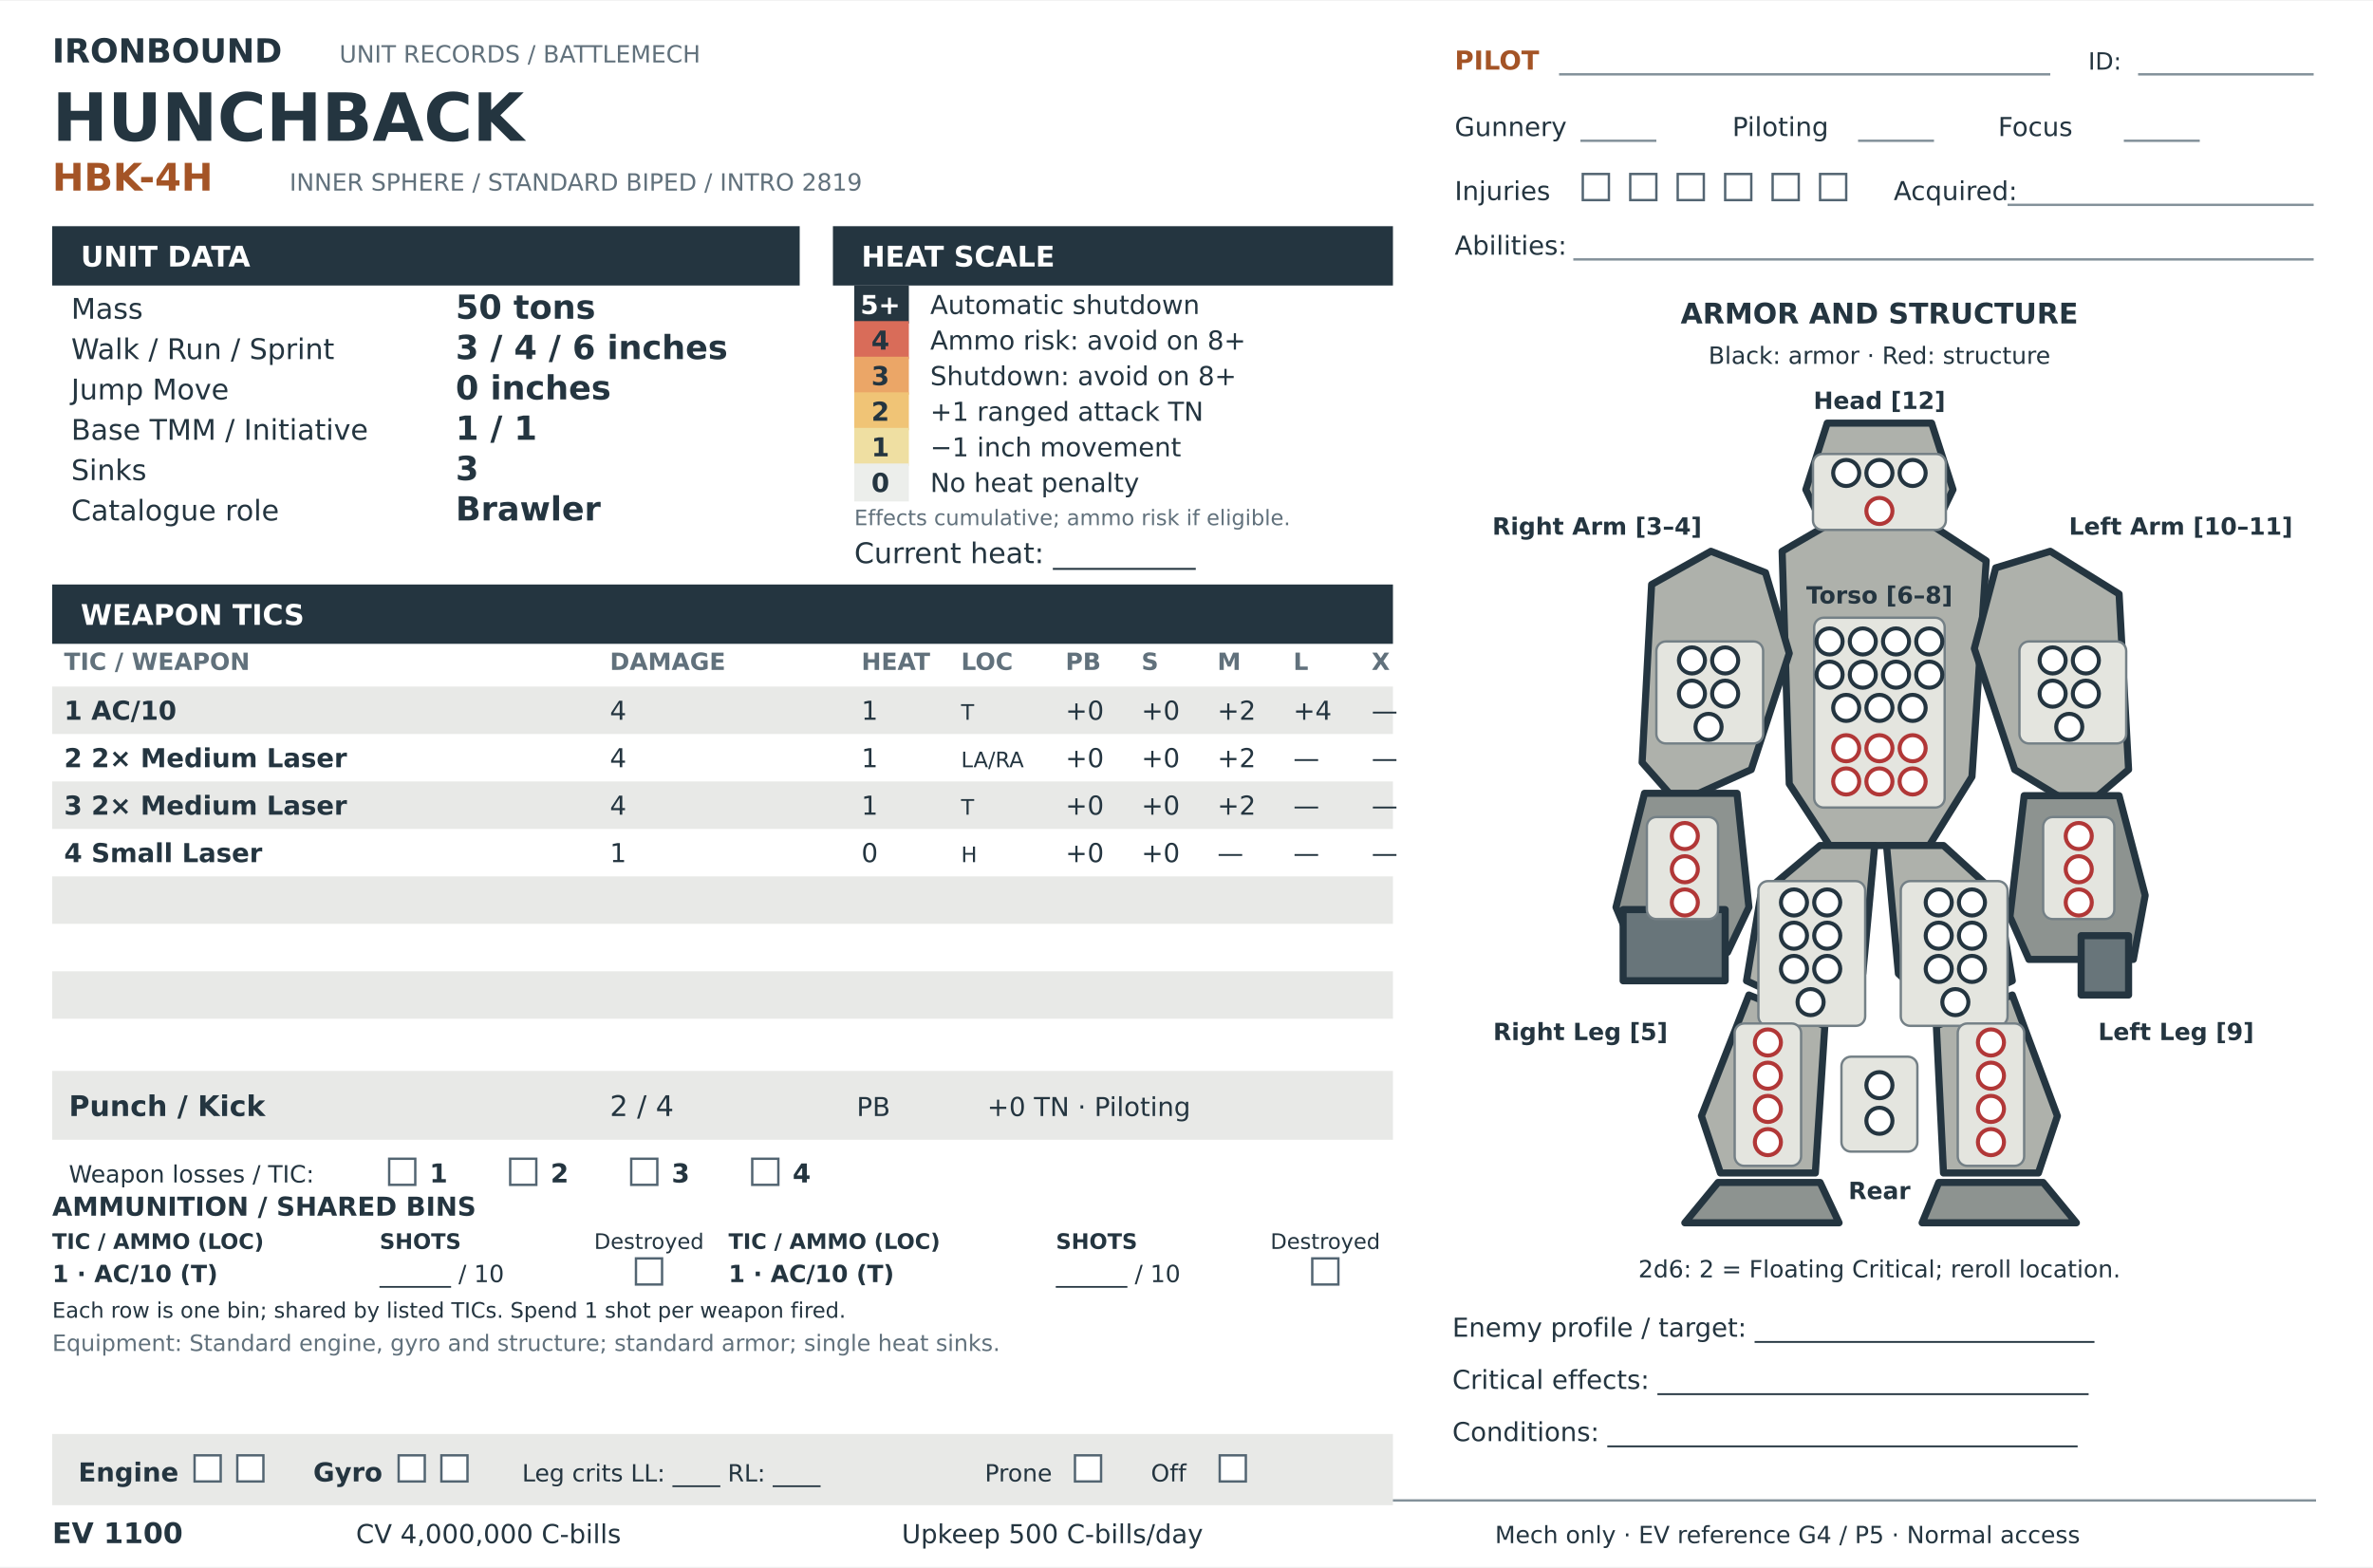
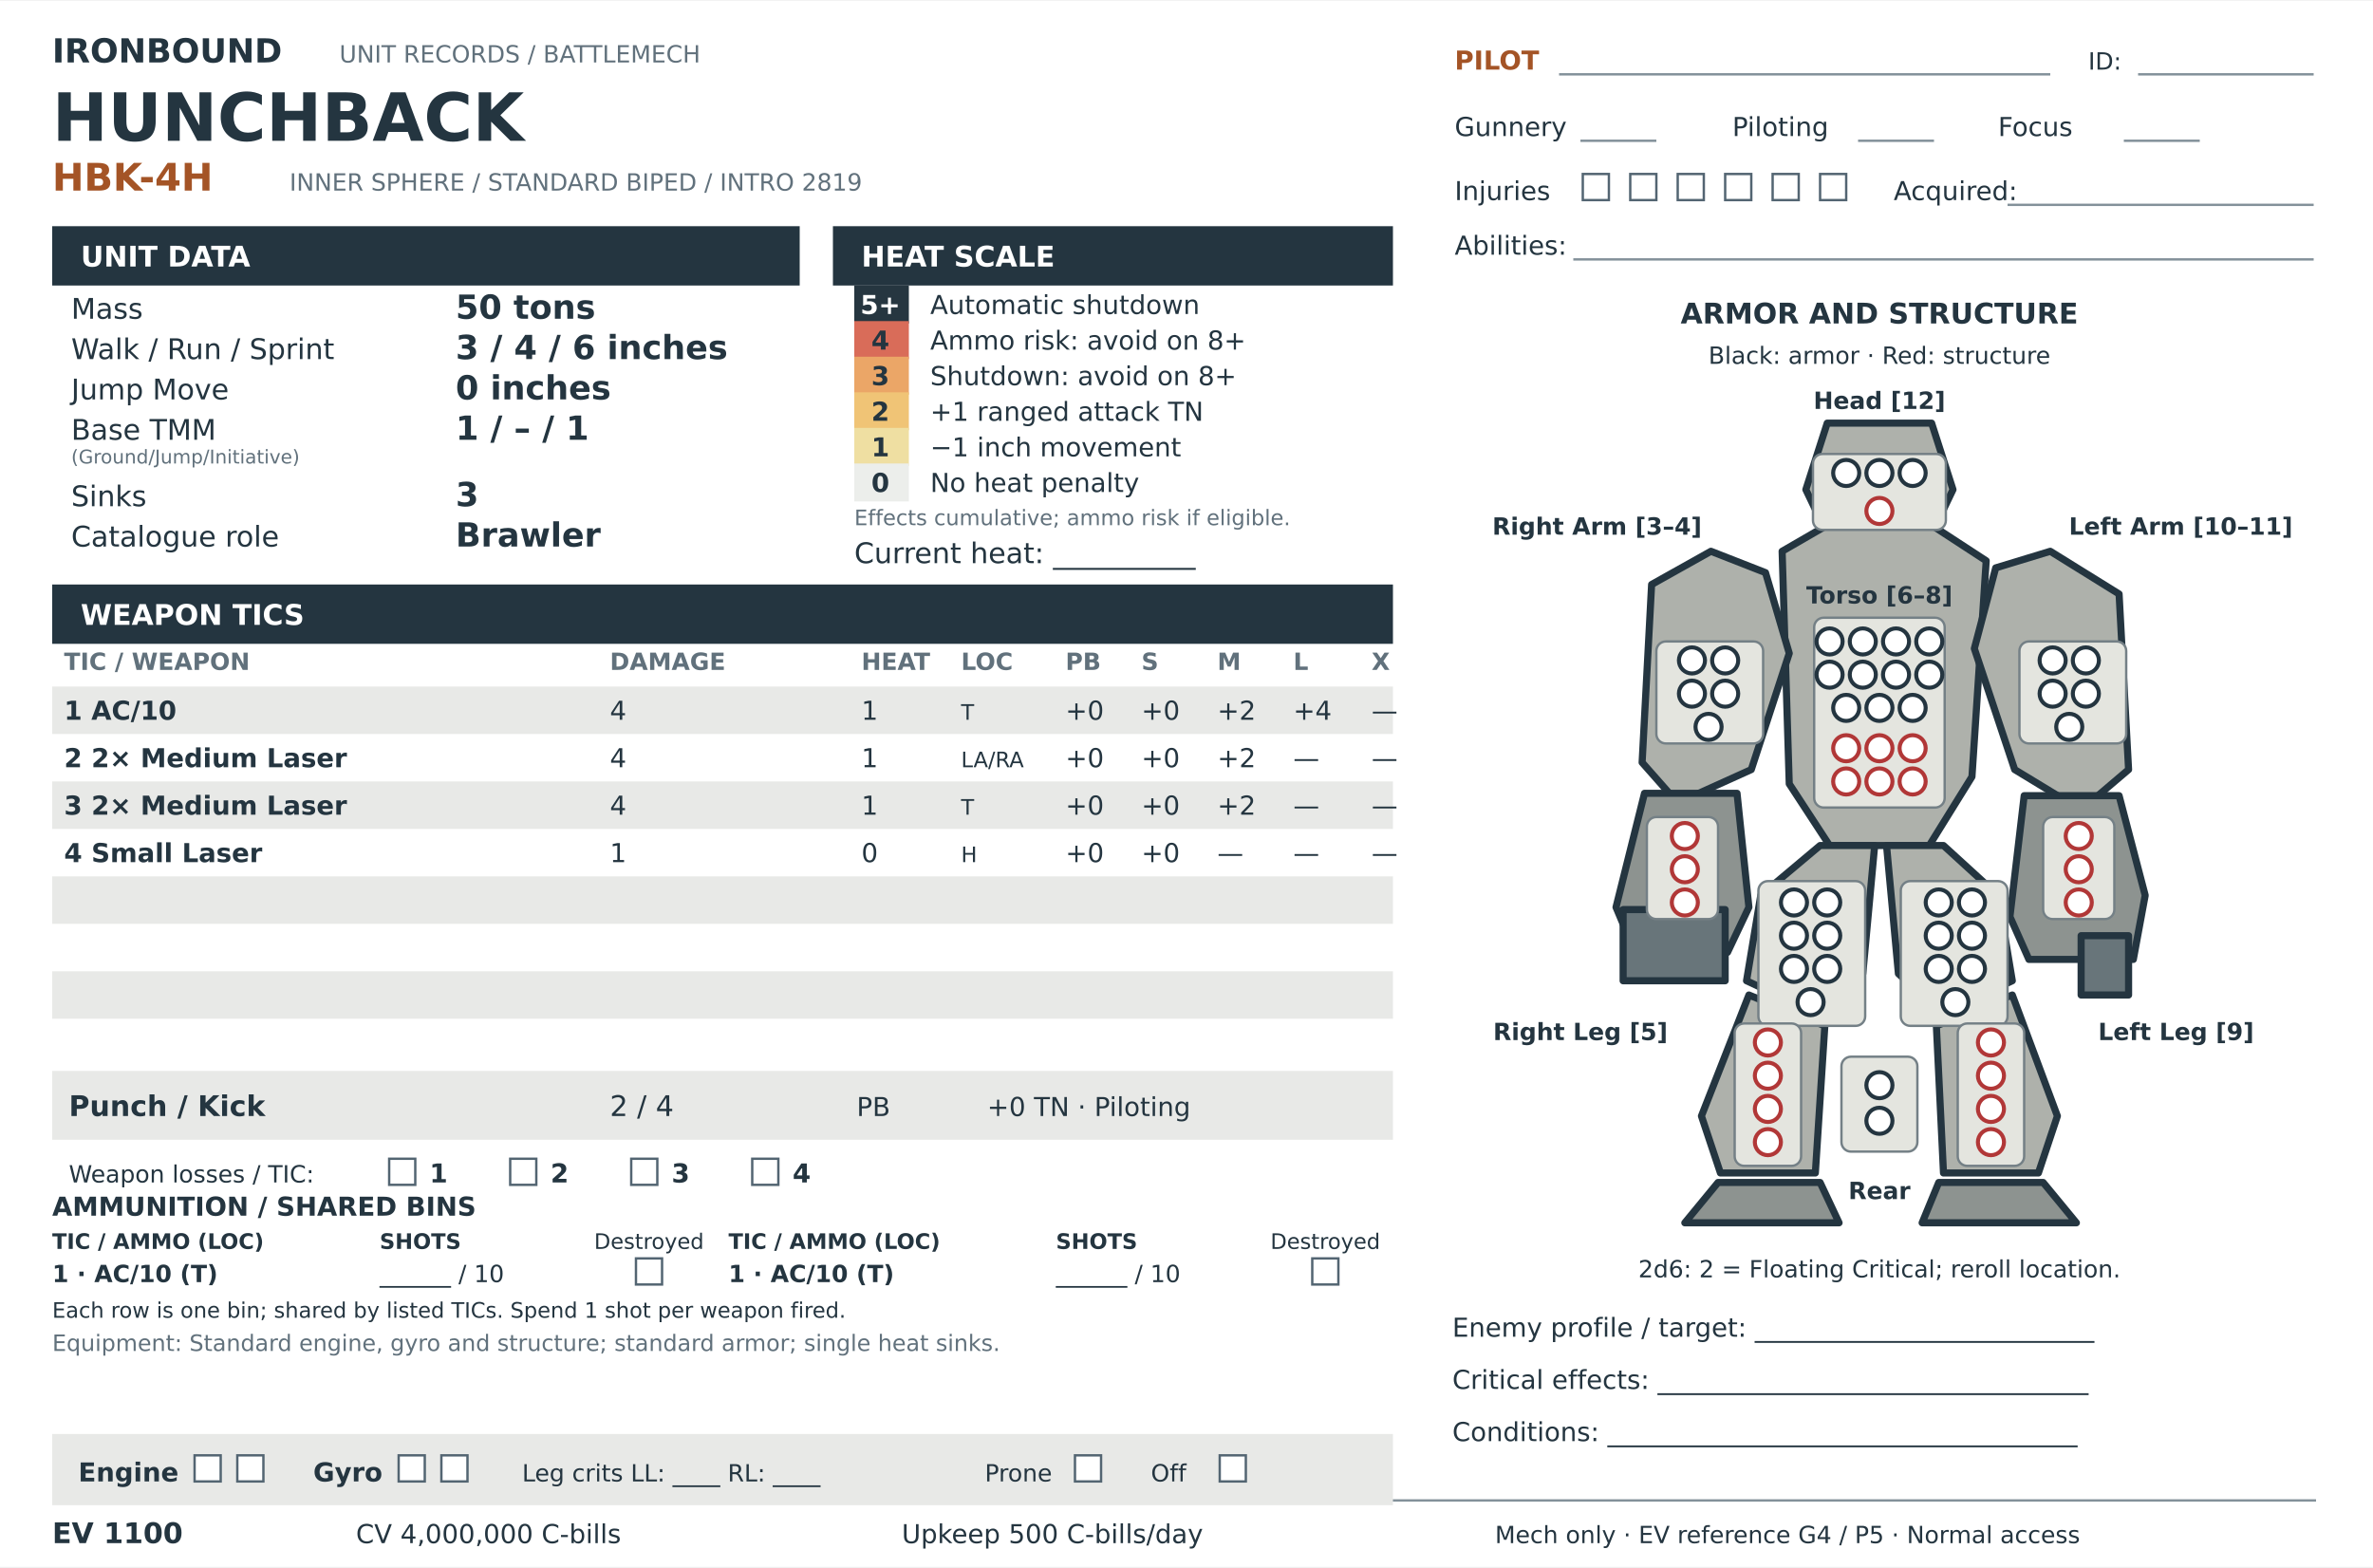
<svg xmlns="http://www.w3.org/2000/svg" width="277mm" height="183mm" viewBox="0 0 1000 660" role="img" aria-labelledby="title desc">
  <g font-family="Arial, Helvetica, sans-serif">
    <rect x="0" y="0" width="1000" height="660" rx="0" fill="#fff" stroke="none" />
    <text x="22" y="26" font-family="DejaVu Sans, Arial, sans-serif" font-size="14" font-weight="bold" fill="#243540" text-anchor="start">IRONBOUND</text>
    <text x="143" y="26" font-family="DejaVu Sans, Arial, sans-serif" font-size="10" fill="#61717c" text-anchor="start">UNIT RECORDS / BATTLEMECH</text>
    <text x="22" y="59" font-family="DejaVu Sans, Arial, sans-serif" font-size="28" font-weight="bold" fill="#243540" text-anchor="start">HUNCHBACK</text>
    <text x="22" y="80" font-family="DejaVu Sans, Arial, sans-serif" font-size="16" font-weight="bold" fill="#a45426" text-anchor="start">HBK-4H</text>
    <text x="122" y="80" font-family="DejaVu Sans, Arial, sans-serif" font-size="10" fill="#61717c" text-anchor="start">INNER SPHERE / STANDARD BIPED / INTRO 2819</text>
    <text x="613" y="29" font-family="DejaVu Sans, Arial, sans-serif" font-size="11" font-weight="bold" fill="#a45426" text-anchor="start">PILOT</text>
    <path d="M657 31H864" fill="none" stroke="#83919a" />
    <text x="880" y="29" font-family="DejaVu Sans, Arial, sans-serif" font-size="10" fill="#243540" text-anchor="start">ID:</text>
    <path d="M901 31H975" fill="none" stroke="#83919a" />
    <text x="613" y="57" font-family="DejaVu Sans, Arial, sans-serif" font-size="11" fill="#243540" text-anchor="start">Gunnery</text>
    <path d="M666 59H698" fill="none" stroke="#83919a" />
    <text x="730" y="57" font-family="DejaVu Sans, Arial, sans-serif" font-size="11" fill="#243540" text-anchor="start">Piloting</text>
    <path d="M783 59H815" fill="none" stroke="#83919a" />
    <text x="842" y="57" font-family="DejaVu Sans, Arial, sans-serif" font-size="11" fill="#243540" text-anchor="start">Focus</text>
    <path d="M895 59H927" fill="none" stroke="#83919a" />
    <text x="613" y="84" font-family="DejaVu Sans, Arial, sans-serif" font-size="11" fill="#243540" text-anchor="start">Injuries</text>
    <rect x="667" y="73" width="11" height="11" rx="0" fill="#fff" stroke="#536572" />
    <rect x="687" y="73" width="11" height="11" rx="0" fill="#fff" stroke="#536572" />
    <rect x="707" y="73" width="11" height="11" rx="0" fill="#fff" stroke="#536572" />
    <rect x="727" y="73" width="11" height="11" rx="0" fill="#fff" stroke="#536572" />
    <rect x="747" y="73" width="11" height="11" rx="0" fill="#fff" stroke="#536572" />
    <rect x="767" y="73" width="11" height="11" rx="0" fill="#fff" stroke="#536572" />
    <text x="798" y="84" font-family="DejaVu Sans, Arial, sans-serif" font-size="11" fill="#243540" text-anchor="start">Acquired:</text>
    <path d="M846 86H975" fill="none" stroke="#83919a" />
    <text x="613" y="107" font-family="DejaVu Sans, Arial, sans-serif" font-size="11" fill="#243540" text-anchor="start">Abilities:</text>
    <path d="M663 109H975" fill="none" stroke="#83919a" />
    <rect x="22" y="95" width="315" height="25" rx="0" fill="#243540" stroke="none" />
    <text x="34" y="112" font-family="DejaVu Sans, Arial, sans-serif" font-size="12" font-weight="bold" fill="#fff" text-anchor="start">UNIT DATA</text>
    <rect x="351" y="95" width="236" height="25" rx="0" fill="#243540" stroke="none" />
    <text x="363" y="112" font-family="DejaVu Sans, Arial, sans-serif" font-size="12" font-weight="bold" fill="#fff" text-anchor="start">HEAT SCALE</text>
    <text x="30" y="134" font-family="DejaVu Sans, Arial, sans-serif" font-size="12" fill="#243540" text-anchor="start">Mass</text>
    <text x="192" y="134" font-family="DejaVu Sans, Arial, sans-serif" font-size="14" font-weight="bold" fill="#243540" text-anchor="start">50 tons</text>
    <text x="30" y="151" font-family="DejaVu Sans, Arial, sans-serif" font-size="12" fill="#243540" text-anchor="start">Walk / Run / Sprint</text>
    <text x="192" y="151" font-family="DejaVu Sans, Arial, sans-serif" font-size="14" font-weight="bold" fill="#243540" text-anchor="start">3 / 4 / 6 inches</text>
    <text x="30" y="168" font-family="DejaVu Sans, Arial, sans-serif" font-size="12" fill="#243540" text-anchor="start">Jump Move</text>
    <text x="192" y="168" font-family="DejaVu Sans, Arial, sans-serif" font-size="14" font-weight="bold" fill="#243540" text-anchor="start">0 inches</text>
-     <text x="30" y="185" font-family="DejaVu Sans, Arial, sans-serif" font-size="12" fill="#243540" text-anchor="start">Base TMM / Initiative</text>
-     <text x="192" y="185" font-family="DejaVu Sans, Arial, sans-serif" font-size="14" font-weight="bold" fill="#243540" text-anchor="start">1 / 1</text>
-     <text x="30" y="202" font-family="DejaVu Sans, Arial, sans-serif" font-size="12" fill="#243540" text-anchor="start">Sinks</text>
-     <text x="192" y="202" font-family="DejaVu Sans, Arial, sans-serif" font-size="14" font-weight="bold" fill="#243540" text-anchor="start">3</text>
-     <text x="30" y="219" font-family="DejaVu Sans, Arial, sans-serif" font-size="12" fill="#243540" text-anchor="start">Catalogue role</text>
-     <text x="192" y="219" font-family="DejaVu Sans, Arial, sans-serif" font-size="14" font-weight="bold" fill="#243540" text-anchor="start">Brawler</text>
+     <text x="30" y="185" font-family="DejaVu Sans, Arial, sans-serif" font-size="12" fill="#243540" text-anchor="start">Base TMM</text>
+     <text x="30" y="195" font-family="DejaVu Sans, Arial, sans-serif" font-size="8" fill="#61717c" text-anchor="start">(Ground/Jump/Initiative)</text>
+     <text x="192" y="185" font-family="DejaVu Sans, Arial, sans-serif" font-size="14" font-weight="bold" fill="#243540" text-anchor="start">1 / – / 1</text>
+     <text x="30" y="213" font-family="DejaVu Sans, Arial, sans-serif" font-size="12" fill="#243540" text-anchor="start">Sinks</text>
+     <text x="192" y="213" font-family="DejaVu Sans, Arial, sans-serif" font-size="14" font-weight="bold" fill="#243540" text-anchor="start">3</text>
+     <text x="30" y="230" font-family="DejaVu Sans, Arial, sans-serif" font-size="12" fill="#243540" text-anchor="start">Catalogue role</text>
+     <text x="192" y="230" font-family="DejaVu Sans, Arial, sans-serif" font-size="14" font-weight="bold" fill="#243540" text-anchor="start">Brawler</text>
    <rect x="360" y="120" width="23" height="16" rx="0" fill="#263640" stroke="none" />
    <text x="371" y="132" font-family="DejaVu Sans, Arial, sans-serif" font-size="11" font-weight="bold" fill="#fff" text-anchor="middle">5+</text>
    <text x="392" y="132" font-family="DejaVu Sans, Arial, sans-serif" font-size="11" fill="#243540" text-anchor="start">Automatic shutdown</text>
    <rect x="360" y="135" width="23" height="16" rx="0" fill="#d96c59" stroke="none" />
    <text x="371" y="147" font-family="DejaVu Sans, Arial, sans-serif" font-size="11" font-weight="bold" fill="#243540" text-anchor="middle">4</text>
    <text x="392" y="147" font-family="DejaVu Sans, Arial, sans-serif" font-size="11" fill="#243540" text-anchor="start">Ammo risk: avoid on 8+</text>
    <rect x="360" y="150" width="23" height="16" rx="0" fill="#eba667" stroke="none" />
    <text x="371" y="162" font-family="DejaVu Sans, Arial, sans-serif" font-size="11" font-weight="bold" fill="#243540" text-anchor="middle">3</text>
    <text x="392" y="162" font-family="DejaVu Sans, Arial, sans-serif" font-size="11" fill="#243540" text-anchor="start">Shutdown: avoid on 8+</text>
    <rect x="360" y="165" width="23" height="16" rx="0" fill="#f0c476" stroke="none" />
    <text x="371" y="177" font-family="DejaVu Sans, Arial, sans-serif" font-size="11" font-weight="bold" fill="#243540" text-anchor="middle">2</text>
    <text x="392" y="177" font-family="DejaVu Sans, Arial, sans-serif" font-size="11" fill="#243540" text-anchor="start">+1 ranged attack TN</text>
    <rect x="360" y="180" width="23" height="16" rx="0" fill="#efdfa2" stroke="none" />
    <text x="371" y="192" font-family="DejaVu Sans, Arial, sans-serif" font-size="11" font-weight="bold" fill="#243540" text-anchor="middle">1</text>
    <text x="392" y="192" font-family="DejaVu Sans, Arial, sans-serif" font-size="11" fill="#243540" text-anchor="start">−1 inch movement</text>
    <rect x="360" y="195" width="23" height="16" rx="0" fill="#eceeeb" stroke="none" />
    <text x="371" y="207" font-family="DejaVu Sans, Arial, sans-serif" font-size="11" font-weight="bold" fill="#243540" text-anchor="middle">0</text>
    <text x="392" y="207" font-family="DejaVu Sans, Arial, sans-serif" font-size="11" fill="#243540" text-anchor="start">No heat penalty</text>
    <text x="360" y="221" font-family="DejaVu Sans, Arial, sans-serif" font-size="9" fill="#61717c" text-anchor="start">Effects cumulative; ammo risk if eligible.</text>
    <text x="360" y="237" font-family="DejaVu Sans, Arial, sans-serif" font-size="12" fill="#243540" text-anchor="start">Current heat: __________</text>
    <rect x="22" y="246" width="565" height="25" rx="0" fill="#243540" stroke="none" />
    <text x="34" y="263" font-family="DejaVu Sans, Arial, sans-serif" font-size="12" font-weight="bold" fill="#fff" text-anchor="start">WEAPON TICS</text>
    <text x="27" y="282" font-family="DejaVu Sans, Arial, sans-serif" font-size="10" font-weight="bold" fill="#61717c" text-anchor="start">TIC / WEAPON</text>
    <text x="257" y="282" font-family="DejaVu Sans, Arial, sans-serif" font-size="10" font-weight="bold" fill="#61717c" text-anchor="start">DAMAGE</text>
    <text x="363" y="282" font-family="DejaVu Sans, Arial, sans-serif" font-size="10" font-weight="bold" fill="#61717c" text-anchor="start">HEAT</text>
    <text x="405" y="282" font-family="DejaVu Sans, Arial, sans-serif" font-size="10" font-weight="bold" fill="#61717c" text-anchor="start">LOC</text>
    <text x="449" y="282" font-family="DejaVu Sans, Arial, sans-serif" font-size="10" font-weight="bold" fill="#61717c" text-anchor="start">PB</text>
    <text x="481" y="282" font-family="DejaVu Sans, Arial, sans-serif" font-size="10" font-weight="bold" fill="#61717c" text-anchor="start">S</text>
    <text x="513" y="282" font-family="DejaVu Sans, Arial, sans-serif" font-size="10" font-weight="bold" fill="#61717c" text-anchor="start">M</text>
    <text x="545" y="282" font-family="DejaVu Sans, Arial, sans-serif" font-size="10" font-weight="bold" fill="#61717c" text-anchor="start">L</text>
    <text x="578" y="282" font-family="DejaVu Sans, Arial, sans-serif" font-size="10" font-weight="bold" fill="#61717c" text-anchor="start">X</text>
    <rect x="22" y="289" width="565" height="20" rx="0" fill="#e8e9e7" stroke="none" />
    <text x="27" y="303" font-family="DejaVu Sans, Arial, sans-serif" font-size="11" font-weight="bold" fill="#243540" text-anchor="start">1  AC/10</text>
    <text x="257" y="303" font-family="DejaVu Sans, Arial, sans-serif" font-size="11" fill="#243540" text-anchor="start">4</text>
    <text x="363" y="303" font-family="DejaVu Sans, Arial, sans-serif" font-size="11" fill="#243540" text-anchor="start">1</text>
    <text x="405" y="303" font-family="DejaVu Sans, Arial, sans-serif" font-size="9" fill="#243540" text-anchor="start">T</text>
    <text x="449" y="303" font-family="DejaVu Sans, Arial, sans-serif" font-size="11" fill="#243540" text-anchor="start">+0</text>
    <text x="481" y="303" font-family="DejaVu Sans, Arial, sans-serif" font-size="11" fill="#243540" text-anchor="start">+0</text>
    <text x="513" y="303" font-family="DejaVu Sans, Arial, sans-serif" font-size="11" fill="#243540" text-anchor="start">+2</text>
    <text x="545" y="303" font-family="DejaVu Sans, Arial, sans-serif" font-size="11" fill="#243540" text-anchor="start">+4</text>
    <text x="578" y="303" font-family="DejaVu Sans, Arial, sans-serif" font-size="11" fill="#243540" text-anchor="start">—</text>
    <text x="27" y="323" font-family="DejaVu Sans, Arial, sans-serif" font-size="11" font-weight="bold" fill="#243540" text-anchor="start">2  2× Medium Laser</text>
    <text x="257" y="323" font-family="DejaVu Sans, Arial, sans-serif" font-size="11" fill="#243540" text-anchor="start">4</text>
    <text x="363" y="323" font-family="DejaVu Sans, Arial, sans-serif" font-size="11" fill="#243540" text-anchor="start">1</text>
    <text x="405" y="323" font-family="DejaVu Sans, Arial, sans-serif" font-size="9" fill="#243540" text-anchor="start">LA/RA</text>
    <text x="449" y="323" font-family="DejaVu Sans, Arial, sans-serif" font-size="11" fill="#243540" text-anchor="start">+0</text>
    <text x="481" y="323" font-family="DejaVu Sans, Arial, sans-serif" font-size="11" fill="#243540" text-anchor="start">+0</text>
    <text x="513" y="323" font-family="DejaVu Sans, Arial, sans-serif" font-size="11" fill="#243540" text-anchor="start">+2</text>
    <text x="545" y="323" font-family="DejaVu Sans, Arial, sans-serif" font-size="11" fill="#243540" text-anchor="start">—</text>
    <text x="578" y="323" font-family="DejaVu Sans, Arial, sans-serif" font-size="11" fill="#243540" text-anchor="start">—</text>
    <rect x="22" y="329" width="565" height="20" rx="0" fill="#e8e9e7" stroke="none" />
    <text x="27" y="343" font-family="DejaVu Sans, Arial, sans-serif" font-size="11" font-weight="bold" fill="#243540" text-anchor="start">3  2× Medium Laser</text>
    <text x="257" y="343" font-family="DejaVu Sans, Arial, sans-serif" font-size="11" fill="#243540" text-anchor="start">4</text>
    <text x="363" y="343" font-family="DejaVu Sans, Arial, sans-serif" font-size="11" fill="#243540" text-anchor="start">1</text>
    <text x="405" y="343" font-family="DejaVu Sans, Arial, sans-serif" font-size="9" fill="#243540" text-anchor="start">T</text>
    <text x="449" y="343" font-family="DejaVu Sans, Arial, sans-serif" font-size="11" fill="#243540" text-anchor="start">+0</text>
    <text x="481" y="343" font-family="DejaVu Sans, Arial, sans-serif" font-size="11" fill="#243540" text-anchor="start">+0</text>
    <text x="513" y="343" font-family="DejaVu Sans, Arial, sans-serif" font-size="11" fill="#243540" text-anchor="start">+2</text>
    <text x="545" y="343" font-family="DejaVu Sans, Arial, sans-serif" font-size="11" fill="#243540" text-anchor="start">—</text>
    <text x="578" y="343" font-family="DejaVu Sans, Arial, sans-serif" font-size="11" fill="#243540" text-anchor="start">—</text>
    <text x="27" y="363" font-family="DejaVu Sans, Arial, sans-serif" font-size="11" font-weight="bold" fill="#243540" text-anchor="start">4  Small Laser</text>
    <text x="257" y="363" font-family="DejaVu Sans, Arial, sans-serif" font-size="11" fill="#243540" text-anchor="start">1</text>
    <text x="363" y="363" font-family="DejaVu Sans, Arial, sans-serif" font-size="11" fill="#243540" text-anchor="start">0</text>
    <text x="405" y="363" font-family="DejaVu Sans, Arial, sans-serif" font-size="9" fill="#243540" text-anchor="start">H</text>
    <text x="449" y="363" font-family="DejaVu Sans, Arial, sans-serif" font-size="11" fill="#243540" text-anchor="start">+0</text>
    <text x="481" y="363" font-family="DejaVu Sans, Arial, sans-serif" font-size="11" fill="#243540" text-anchor="start">+0</text>
    <text x="513" y="363" font-family="DejaVu Sans, Arial, sans-serif" font-size="11" fill="#243540" text-anchor="start">—</text>
    <text x="545" y="363" font-family="DejaVu Sans, Arial, sans-serif" font-size="11" fill="#243540" text-anchor="start">—</text>
    <text x="578" y="363" font-family="DejaVu Sans, Arial, sans-serif" font-size="11" fill="#243540" text-anchor="start">—</text>
    <rect x="22" y="369" width="565" height="20" rx="0" fill="#e8e9e7" stroke="none" />
    <text x="27" y="383" font-family="DejaVu Sans, Arial, sans-serif" font-size="11" font-weight="bold" fill="#243540" text-anchor="start" />
    <text x="257" y="383" font-family="DejaVu Sans, Arial, sans-serif" font-size="11" fill="#243540" text-anchor="start" />
    <text x="363" y="383" font-family="DejaVu Sans, Arial, sans-serif" font-size="11" fill="#243540" text-anchor="start" />
    <text x="405" y="383" font-family="DejaVu Sans, Arial, sans-serif" font-size="11" fill="#243540" text-anchor="start" />
    <text x="449" y="383" font-family="DejaVu Sans, Arial, sans-serif" font-size="11" fill="#243540" text-anchor="start" />
    <text x="481" y="383" font-family="DejaVu Sans, Arial, sans-serif" font-size="11" fill="#243540" text-anchor="start" />
    <text x="513" y="383" font-family="DejaVu Sans, Arial, sans-serif" font-size="11" fill="#243540" text-anchor="start" />
    <text x="545" y="383" font-family="DejaVu Sans, Arial, sans-serif" font-size="11" fill="#243540" text-anchor="start" />
    <text x="578" y="383" font-family="DejaVu Sans, Arial, sans-serif" font-size="11" fill="#243540" text-anchor="start" />
    <text x="27" y="403" font-family="DejaVu Sans, Arial, sans-serif" font-size="11" font-weight="bold" fill="#243540" text-anchor="start" />
    <text x="257" y="403" font-family="DejaVu Sans, Arial, sans-serif" font-size="11" fill="#243540" text-anchor="start" />
    <text x="363" y="403" font-family="DejaVu Sans, Arial, sans-serif" font-size="11" fill="#243540" text-anchor="start" />
    <text x="405" y="403" font-family="DejaVu Sans, Arial, sans-serif" font-size="11" fill="#243540" text-anchor="start" />
    <text x="449" y="403" font-family="DejaVu Sans, Arial, sans-serif" font-size="11" fill="#243540" text-anchor="start" />
    <text x="481" y="403" font-family="DejaVu Sans, Arial, sans-serif" font-size="11" fill="#243540" text-anchor="start" />
    <text x="513" y="403" font-family="DejaVu Sans, Arial, sans-serif" font-size="11" fill="#243540" text-anchor="start" />
    <text x="545" y="403" font-family="DejaVu Sans, Arial, sans-serif" font-size="11" fill="#243540" text-anchor="start" />
    <text x="578" y="403" font-family="DejaVu Sans, Arial, sans-serif" font-size="11" fill="#243540" text-anchor="start" />
    <rect x="22" y="409" width="565" height="20" rx="0" fill="#e8e9e7" stroke="none" />
    <text x="27" y="423" font-family="DejaVu Sans, Arial, sans-serif" font-size="11" font-weight="bold" fill="#243540" text-anchor="start" />
    <text x="257" y="423" font-family="DejaVu Sans, Arial, sans-serif" font-size="11" fill="#243540" text-anchor="start" />
    <text x="363" y="423" font-family="DejaVu Sans, Arial, sans-serif" font-size="11" fill="#243540" text-anchor="start" />
    <text x="405" y="423" font-family="DejaVu Sans, Arial, sans-serif" font-size="11" fill="#243540" text-anchor="start" />
    <text x="449" y="423" font-family="DejaVu Sans, Arial, sans-serif" font-size="11" fill="#243540" text-anchor="start" />
    <text x="481" y="423" font-family="DejaVu Sans, Arial, sans-serif" font-size="11" fill="#243540" text-anchor="start" />
    <text x="513" y="423" font-family="DejaVu Sans, Arial, sans-serif" font-size="11" fill="#243540" text-anchor="start" />
    <text x="545" y="423" font-family="DejaVu Sans, Arial, sans-serif" font-size="11" fill="#243540" text-anchor="start" />
    <text x="578" y="423" font-family="DejaVu Sans, Arial, sans-serif" font-size="11" fill="#243540" text-anchor="start" />
    <text x="27" y="443" font-family="DejaVu Sans, Arial, sans-serif" font-size="11" font-weight="bold" fill="#243540" text-anchor="start" />
    <text x="257" y="443" font-family="DejaVu Sans, Arial, sans-serif" font-size="11" fill="#243540" text-anchor="start" />
    <text x="363" y="443" font-family="DejaVu Sans, Arial, sans-serif" font-size="11" fill="#243540" text-anchor="start" />
    <text x="405" y="443" font-family="DejaVu Sans, Arial, sans-serif" font-size="11" fill="#243540" text-anchor="start" />
    <text x="449" y="443" font-family="DejaVu Sans, Arial, sans-serif" font-size="11" fill="#243540" text-anchor="start" />
    <text x="481" y="443" font-family="DejaVu Sans, Arial, sans-serif" font-size="11" fill="#243540" text-anchor="start" />
    <text x="513" y="443" font-family="DejaVu Sans, Arial, sans-serif" font-size="11" fill="#243540" text-anchor="start" />
    <text x="545" y="443" font-family="DejaVu Sans, Arial, sans-serif" font-size="11" fill="#243540" text-anchor="start" />
    <text x="578" y="443" font-family="DejaVu Sans, Arial, sans-serif" font-size="11" fill="#243540" text-anchor="start" />
    <rect x="22" y="451" width="565" height="29" rx="0" fill="#e8e9e7" stroke="none" />
    <text x="29" y="470" font-family="DejaVu Sans, Arial, sans-serif" font-size="12" font-weight="bold" fill="#243540" text-anchor="start">Punch / Kick</text>
    <text x="257" y="470" font-family="DejaVu Sans, Arial, sans-serif" font-size="12" fill="#243540" text-anchor="start">2 / 4</text>
    <text x="361" y="470" font-family="DejaVu Sans, Arial, sans-serif" font-size="11" fill="#243540" text-anchor="start">PB</text>
    <text x="416" y="470" font-family="DejaVu Sans, Arial, sans-serif" font-size="11" fill="#243540" text-anchor="start">+0 TN · Piloting</text>
    <g transform="translate(612 120)">
      <text x="180" y="16" font-family="DejaVu Sans, Arial, sans-serif" font-size="12" font-weight="bold" fill="#243540" text-anchor="middle">ARMOR AND STRUCTURE</text>
      <text x="180" y="33" font-family="DejaVu Sans, Arial, sans-serif" font-size="10" fill="#243540" text-anchor="middle">Black: armor · Red: structure</text>
      <path d="M158 58H202L211 86L200 109H160L149 86Z" fill="#aeb1ab" stroke="#243540" stroke-width="3" stroke-linejoin="round" />
      <path d="M139 112L158 101H202L225 116L219 207L201 236H159L142 210Z" fill="#aeb1ab" stroke="#243540" stroke-width="3" stroke-linejoin="round" />
      <path d="M132 121L109 112L84 126L80 201L95 218L126 204L142 155Z" fill="#aeb1ab" stroke="#243540" stroke-width="3" stroke-linejoin="round" />
      <path d="M229 119L252 112L281 130L285 204L265 221L237 204L220 153Z" fill="#aeb1ab" stroke="#243540" stroke-width="3" stroke-linejoin="round" />
      <path d="M81 214H120L125 262L116 281H77L69 262Z" fill="#8d9390" stroke="#243540" stroke-width="3" stroke-linejoin="round" />
      <path d="M241 215H281L292 257L287 284H243L235 266Z" fill="#8d9390" stroke="#243540" stroke-width="3" stroke-linejoin="round" />
      <path d="M72 263H115V293H72Z" fill="#68757a" stroke="#243540" stroke-width="3" stroke-linejoin="round" />
      <path d="M265 274H285V299H265Z" fill="#68757a" stroke="#243540" stroke-width="3" stroke-linejoin="round" />
      <path d="M155 236H178L173 290L154 307L124 293L130 257Z" fill="#aeb1ab" stroke="#243540" stroke-width="3" stroke-linejoin="round" />
      <path d="M183 236H207L230 257L236 293L206 307L188 290Z" fill="#aeb1ab" stroke="#243540" stroke-width="3" stroke-linejoin="round" />
      <path d="M125 299L157 312L153 374H113L105 350Z" fill="#aeb1ab" stroke="#243540" stroke-width="3" stroke-linejoin="round" />
      <path d="M204 312L236 299L255 350L247 374H207Z" fill="#aeb1ab" stroke="#243540" stroke-width="3" stroke-linejoin="round" />
      <path d="M112 378H155L163 395H98Z" fill="#8d9390" stroke="#243540" stroke-width="3" stroke-linejoin="round" />
      <path d="M205 378H249L263 395H198Z" fill="#8d9390" stroke="#243540" stroke-width="3" stroke-linejoin="round" />
      <rect x="152" y="71" width="56" height="32" rx="4" fill="#e4e5df" stroke="#748086" />
      <rect x="152.5" y="140" width="55" height="80" rx="4" fill="#e4e5df" stroke="#748086" />
      <rect x="86" y="150" width="45" height="43" rx="4" fill="#e4e5df" stroke="#748086" />
      <rect x="239" y="150" width="45" height="43" rx="4" fill="#e4e5df" stroke="#748086" />
      <rect x="82" y="224" width="30" height="43" rx="4" fill="#e4e5df" stroke="#748086" />
      <rect x="249" y="224" width="30" height="43" rx="4" fill="#e4e5df" stroke="#748086" />
      <rect x="129" y="251" width="45" height="61" rx="4" fill="#e4e5df" stroke="#748086" />
      <rect x="189" y="251" width="45" height="61" rx="4" fill="#e4e5df" stroke="#748086" />
      <rect x="119" y="311" width="28" height="60" rx="4" fill="#e4e5df" stroke="#748086" />
      <rect x="213" y="311" width="28" height="60" rx="4" fill="#e4e5df" stroke="#748086" />
      <rect x="164" y="325" width="32" height="40" rx="4" fill="#e4e5df" stroke="#748086" />
      <text x="180" y="52" font-family="DejaVu Sans, Arial, sans-serif" font-size="10" font-weight="bold" fill="#243540" text-anchor="middle">Head [12]</text>
      <text x="180" y="134" font-family="DejaVu Sans, Arial, sans-serif" font-size="10" font-weight="bold" fill="#243540" text-anchor="middle">Torso [6–8]</text>
      <text x="61" y="105" font-family="DejaVu Sans, Arial, sans-serif" font-size="10" font-weight="bold" fill="#243540" text-anchor="middle">Right Arm [3–4]</text>
      <text x="307" y="105" font-family="DejaVu Sans, Arial, sans-serif" font-size="10" font-weight="bold" fill="#243540" text-anchor="middle">Left Arm [10–11]</text>
      <text x="54" y="318" font-family="DejaVu Sans, Arial, sans-serif" font-size="10" font-weight="bold" fill="#243540" text-anchor="middle">Right Leg [5]</text>
      <text x="305" y="318" font-family="DejaVu Sans, Arial, sans-serif" font-size="10" font-weight="bold" fill="#243540" text-anchor="middle">Left Leg [9]</text>
      <text x="180" y="385" font-family="DejaVu Sans, Arial, sans-serif" font-size="10" font-weight="bold" fill="#243540" text-anchor="middle">Rear</text>
      <text x="180" y="418" font-family="DejaVu Sans, Arial, sans-serif" font-size="10" fill="#243540" text-anchor="middle">2d6: 2 = Floating Critical; reroll location.</text>
      <text x="0" y="443" font-family="DejaVu Sans, Arial, sans-serif" font-size="11" fill="#243540" text-anchor="start">Enemy profile / target: __________________________</text>
      <text x="0" y="465" font-family="DejaVu Sans, Arial, sans-serif" font-size="11" fill="#243540" text-anchor="start">Critical effects: _________________________________</text>
      <text x="0" y="487" font-family="DejaVu Sans, Arial, sans-serif" font-size="11" fill="#243540" text-anchor="start">Conditions: ____________________________________</text>
      <circle cx="166" cy="79" r="5.5" fill="#fff" stroke="#243540" stroke-width="1.7" />
      <circle cx="180" cy="79" r="5.5" fill="#fff" stroke="#243540" stroke-width="1.7" />
      <circle cx="194" cy="79" r="5.5" fill="#fff" stroke="#243540" stroke-width="1.7" />
      <circle cx="180" cy="95" r="5.5" fill="#fff" stroke="#b13737" stroke-width="1.7" />
      <circle cx="159" cy="150" r="5.5" fill="#fff" stroke="#243540" stroke-width="1.7" />
      <circle cx="173" cy="150" r="5.5" fill="#fff" stroke="#243540" stroke-width="1.7" />
      <circle cx="187" cy="150" r="5.5" fill="#fff" stroke="#243540" stroke-width="1.7" />
      <circle cx="201" cy="150" r="5.5" fill="#fff" stroke="#243540" stroke-width="1.7" />
      <circle cx="159" cy="164" r="5.5" fill="#fff" stroke="#243540" stroke-width="1.7" />
      <circle cx="173" cy="164" r="5.5" fill="#fff" stroke="#243540" stroke-width="1.7" />
      <circle cx="187" cy="164" r="5.5" fill="#fff" stroke="#243540" stroke-width="1.7" />
      <circle cx="201" cy="164" r="5.5" fill="#fff" stroke="#243540" stroke-width="1.7" />
      <circle cx="166" cy="178" r="5.5" fill="#fff" stroke="#243540" stroke-width="1.7" />
      <circle cx="180" cy="178" r="5.5" fill="#fff" stroke="#243540" stroke-width="1.7" />
      <circle cx="194" cy="178" r="5.5" fill="#fff" stroke="#243540" stroke-width="1.7" />
      <circle cx="166" cy="195" r="5.5" fill="#fff" stroke="#b13737" stroke-width="1.7" />
      <circle cx="180" cy="195" r="5.5" fill="#fff" stroke="#b13737" stroke-width="1.7" />
      <circle cx="194" cy="195" r="5.5" fill="#fff" stroke="#b13737" stroke-width="1.7" />
      <circle cx="166" cy="209" r="5.5" fill="#fff" stroke="#b13737" stroke-width="1.7" />
      <circle cx="180" cy="209" r="5.5" fill="#fff" stroke="#b13737" stroke-width="1.7" />
      <circle cx="194" cy="209" r="5.5" fill="#fff" stroke="#b13737" stroke-width="1.7" />
      <circle cx="101" cy="158" r="5.5" fill="#fff" stroke="#243540" stroke-width="1.7" />
      <circle cx="115" cy="158" r="5.5" fill="#fff" stroke="#243540" stroke-width="1.7" />
      <circle cx="101" cy="172" r="5.5" fill="#fff" stroke="#243540" stroke-width="1.7" />
      <circle cx="115" cy="172" r="5.5" fill="#fff" stroke="#243540" stroke-width="1.7" />
      <circle cx="108" cy="186" r="5.5" fill="#fff" stroke="#243540" stroke-width="1.7" />
      <circle cx="253" cy="158" r="5.5" fill="#fff" stroke="#243540" stroke-width="1.7" />
      <circle cx="267" cy="158" r="5.5" fill="#fff" stroke="#243540" stroke-width="1.7" />
      <circle cx="253" cy="172" r="5.5" fill="#fff" stroke="#243540" stroke-width="1.7" />
      <circle cx="267" cy="172" r="5.5" fill="#fff" stroke="#243540" stroke-width="1.7" />
      <circle cx="260" cy="186" r="5.5" fill="#fff" stroke="#243540" stroke-width="1.7" />
      <circle cx="98" cy="232" r="5.5" fill="#fff" stroke="#b13737" stroke-width="1.7" />
      <circle cx="98" cy="246" r="5.5" fill="#fff" stroke="#b13737" stroke-width="1.7" />
      <circle cx="98" cy="260" r="5.5" fill="#fff" stroke="#b13737" stroke-width="1.7" />
      <circle cx="264" cy="232" r="5.5" fill="#fff" stroke="#b13737" stroke-width="1.7" />
      <circle cx="264" cy="246" r="5.5" fill="#fff" stroke="#b13737" stroke-width="1.7" />
      <circle cx="264" cy="260" r="5.5" fill="#fff" stroke="#b13737" stroke-width="1.7" />
      <circle cx="144" cy="260" r="5.5" fill="#fff" stroke="#243540" stroke-width="1.7" />
      <circle cx="158" cy="260" r="5.5" fill="#fff" stroke="#243540" stroke-width="1.7" />
      <circle cx="144" cy="274" r="5.5" fill="#fff" stroke="#243540" stroke-width="1.7" />
      <circle cx="158" cy="274" r="5.5" fill="#fff" stroke="#243540" stroke-width="1.7" />
      <circle cx="144" cy="288" r="5.5" fill="#fff" stroke="#243540" stroke-width="1.7" />
      <circle cx="158" cy="288" r="5.5" fill="#fff" stroke="#243540" stroke-width="1.7" />
      <circle cx="151" cy="302" r="5.5" fill="#fff" stroke="#243540" stroke-width="1.7" />
      <circle cx="205" cy="260" r="5.5" fill="#fff" stroke="#243540" stroke-width="1.7" />
      <circle cx="219" cy="260" r="5.5" fill="#fff" stroke="#243540" stroke-width="1.7" />
      <circle cx="205" cy="274" r="5.5" fill="#fff" stroke="#243540" stroke-width="1.7" />
      <circle cx="219" cy="274" r="5.5" fill="#fff" stroke="#243540" stroke-width="1.7" />
      <circle cx="205" cy="288" r="5.5" fill="#fff" stroke="#243540" stroke-width="1.7" />
      <circle cx="219" cy="288" r="5.5" fill="#fff" stroke="#243540" stroke-width="1.7" />
      <circle cx="212" cy="302" r="5.5" fill="#fff" stroke="#243540" stroke-width="1.7" />
      <circle cx="133" cy="319" r="5.5" fill="#fff" stroke="#b13737" stroke-width="1.7" />
      <circle cx="133" cy="333" r="5.5" fill="#fff" stroke="#b13737" stroke-width="1.7" />
      <circle cx="133" cy="347" r="5.5" fill="#fff" stroke="#b13737" stroke-width="1.7" />
      <circle cx="133" cy="361" r="5.5" fill="#fff" stroke="#b13737" stroke-width="1.7" />
      <circle cx="227" cy="319" r="5.5" fill="#fff" stroke="#b13737" stroke-width="1.7" />
      <circle cx="227" cy="333" r="5.5" fill="#fff" stroke="#b13737" stroke-width="1.7" />
      <circle cx="227" cy="347" r="5.5" fill="#fff" stroke="#b13737" stroke-width="1.7" />
      <circle cx="227" cy="361" r="5.5" fill="#fff" stroke="#b13737" stroke-width="1.7" />
      <circle cx="180" cy="337" r="5.5" fill="#fff" stroke="#243540" stroke-width="1.7" />
      <circle cx="180" cy="352" r="5.5" fill="#fff" stroke="#243540" stroke-width="1.7" />
    </g>
    <path d="M22 632H976" fill="none" stroke="#83919a" />
    <text x="22" y="650" font-family="DejaVu Sans, Arial, sans-serif" font-size="12" font-weight="bold" fill="#243540" text-anchor="start">EV 1100</text>
    <text x="150" y="650" font-family="DejaVu Sans, Arial, sans-serif" font-size="11" fill="#243540" text-anchor="start">CV 4,000,000 C-bills</text>
    <text x="380" y="650" font-family="DejaVu Sans, Arial, sans-serif" font-size="11" fill="#243540" text-anchor="start">Upkeep 500 C-bills/day</text>
    <text x="630" y="650" font-family="DejaVu Sans, Arial, sans-serif" font-size="10" fill="#243540" text-anchor="start">Mech only · EV reference G4 / P5 · Normal access</text>
    <text x="29" y="498" font-family="DejaVu Sans, Arial, sans-serif" font-size="10" fill="#243540" text-anchor="start">Weapon losses / TIC:</text>
    <rect x="164" y="488" width="11" height="11" fill="#fff" stroke="#536572" />
    <text x="181" y="498" font-family="DejaVu Sans, Arial, sans-serif" font-size="11" fill="#243540" text-anchor="start" font-weight="bold">1</text>
    <rect x="215" y="488" width="11" height="11" fill="#fff" stroke="#536572" />
    <text x="232" y="498" font-family="DejaVu Sans, Arial, sans-serif" font-size="11" fill="#243540" text-anchor="start" font-weight="bold">2</text>
    <rect x="266" y="488" width="11" height="11" fill="#fff" stroke="#536572" />
    <text x="283" y="498" font-family="DejaVu Sans, Arial, sans-serif" font-size="11" fill="#243540" text-anchor="start" font-weight="bold">3</text>
    <rect x="317" y="488" width="11" height="11" fill="#fff" stroke="#536572" />
    <text x="334" y="498" font-family="DejaVu Sans, Arial, sans-serif" font-size="11" fill="#243540" text-anchor="start" font-weight="bold">4</text>
    <text x="22" y="512" font-family="DejaVu Sans, Arial, sans-serif" font-size="11" fill="#243540" text-anchor="start" font-weight="bold">AMMUNITION / SHARED BINS</text>
    <text x="22" y="526" font-family="DejaVu Sans, Arial, sans-serif" font-size="9" fill="#243540" text-anchor="start" font-weight="bold">TIC / AMMO (LOC)</text>
    <text x="160" y="526" font-family="DejaVu Sans, Arial, sans-serif" font-size="9" fill="#243540" text-anchor="start" font-weight="bold">SHOTS</text>
    <text x="273.5" y="526" font-family="DejaVu Sans, Arial, sans-serif" font-size="9" fill="#243540" text-anchor="middle">Destroyed</text>
    <text x="307" y="526" font-family="DejaVu Sans, Arial, sans-serif" font-size="9" fill="#243540" text-anchor="start" font-weight="bold">TIC / AMMO (LOC)</text>
    <text x="445" y="526" font-family="DejaVu Sans, Arial, sans-serif" font-size="9" fill="#243540" text-anchor="start" font-weight="bold">SHOTS</text>
    <text x="558.5" y="526" font-family="DejaVu Sans, Arial, sans-serif" font-size="9" fill="#243540" text-anchor="middle">Destroyed</text>
    <text x="22" y="540" font-family="DejaVu Sans, Arial, sans-serif" font-size="10" fill="#243540" text-anchor="start" font-weight="bold">1 · AC/10 (T)</text>
    <text x="160" y="540" font-family="DejaVu Sans, Arial, sans-serif" font-size="10" fill="#243540" text-anchor="start">______ / 10</text>
    <rect x="268" y="530" width="11" height="11" fill="#fff" stroke="#536572" />
    <text x="307" y="540" font-family="DejaVu Sans, Arial, sans-serif" font-size="10" fill="#243540" text-anchor="start" font-weight="bold">1 · AC/10 (T)</text>
    <text x="445" y="540" font-family="DejaVu Sans, Arial, sans-serif" font-size="10" fill="#243540" text-anchor="start">______ / 10</text>
    <rect x="553" y="530" width="11" height="11" fill="#fff" stroke="#536572" />
    <text x="22" y="555" font-family="DejaVu Sans, Arial, sans-serif" font-size="9" fill="#243540" text-anchor="start">Each row is one bin; shared by listed TICs. Spend 1 shot per weapon fired.</text>
    <text x="22" y="569" font-family="DejaVu Sans, Arial, sans-serif" font-size="9.5" fill="#61717c" text-anchor="start">Equipment: Standard engine, gyro and structure; standard armor; single heat sinks.</text>
    <rect x="22" y="604" width="565" height="30" fill="#e8e9e7" stroke="none" />
    <text x="33" y="624" font-family="DejaVu Sans, Arial, sans-serif" font-size="11" fill="#243540" text-anchor="start" font-weight="bold">Engine</text>
    <rect x="82" y="613" width="11" height="11" fill="#fff" stroke="#536572" />
    <rect x="100" y="613" width="11" height="11" fill="#fff" stroke="#536572" />
    <text x="132" y="624" font-family="DejaVu Sans, Arial, sans-serif" font-size="11" fill="#243540" text-anchor="start" font-weight="bold">Gyro</text>
    <rect x="168" y="613" width="11" height="11" fill="#fff" stroke="#536572" />
    <rect x="186" y="613" width="11" height="11" fill="#fff" stroke="#536572" />
    <text x="220" y="624" font-family="DejaVu Sans, Arial, sans-serif" font-size="10" fill="#243540" text-anchor="start">Leg crits LL: ____  RL: ____</text>
    <text x="415" y="624" font-family="DejaVu Sans, Arial, sans-serif" font-size="10" fill="#243540" text-anchor="start">Prone</text>
    <rect x="453" y="613" width="11" height="11" fill="#fff" stroke="#536572" />
    <text x="485" y="624" font-family="DejaVu Sans, Arial, sans-serif" font-size="10" fill="#243540" text-anchor="start">Off</text>
    <rect x="514" y="613" width="11" height="11" fill="#fff" stroke="#536572" />
  </g>
</svg>
